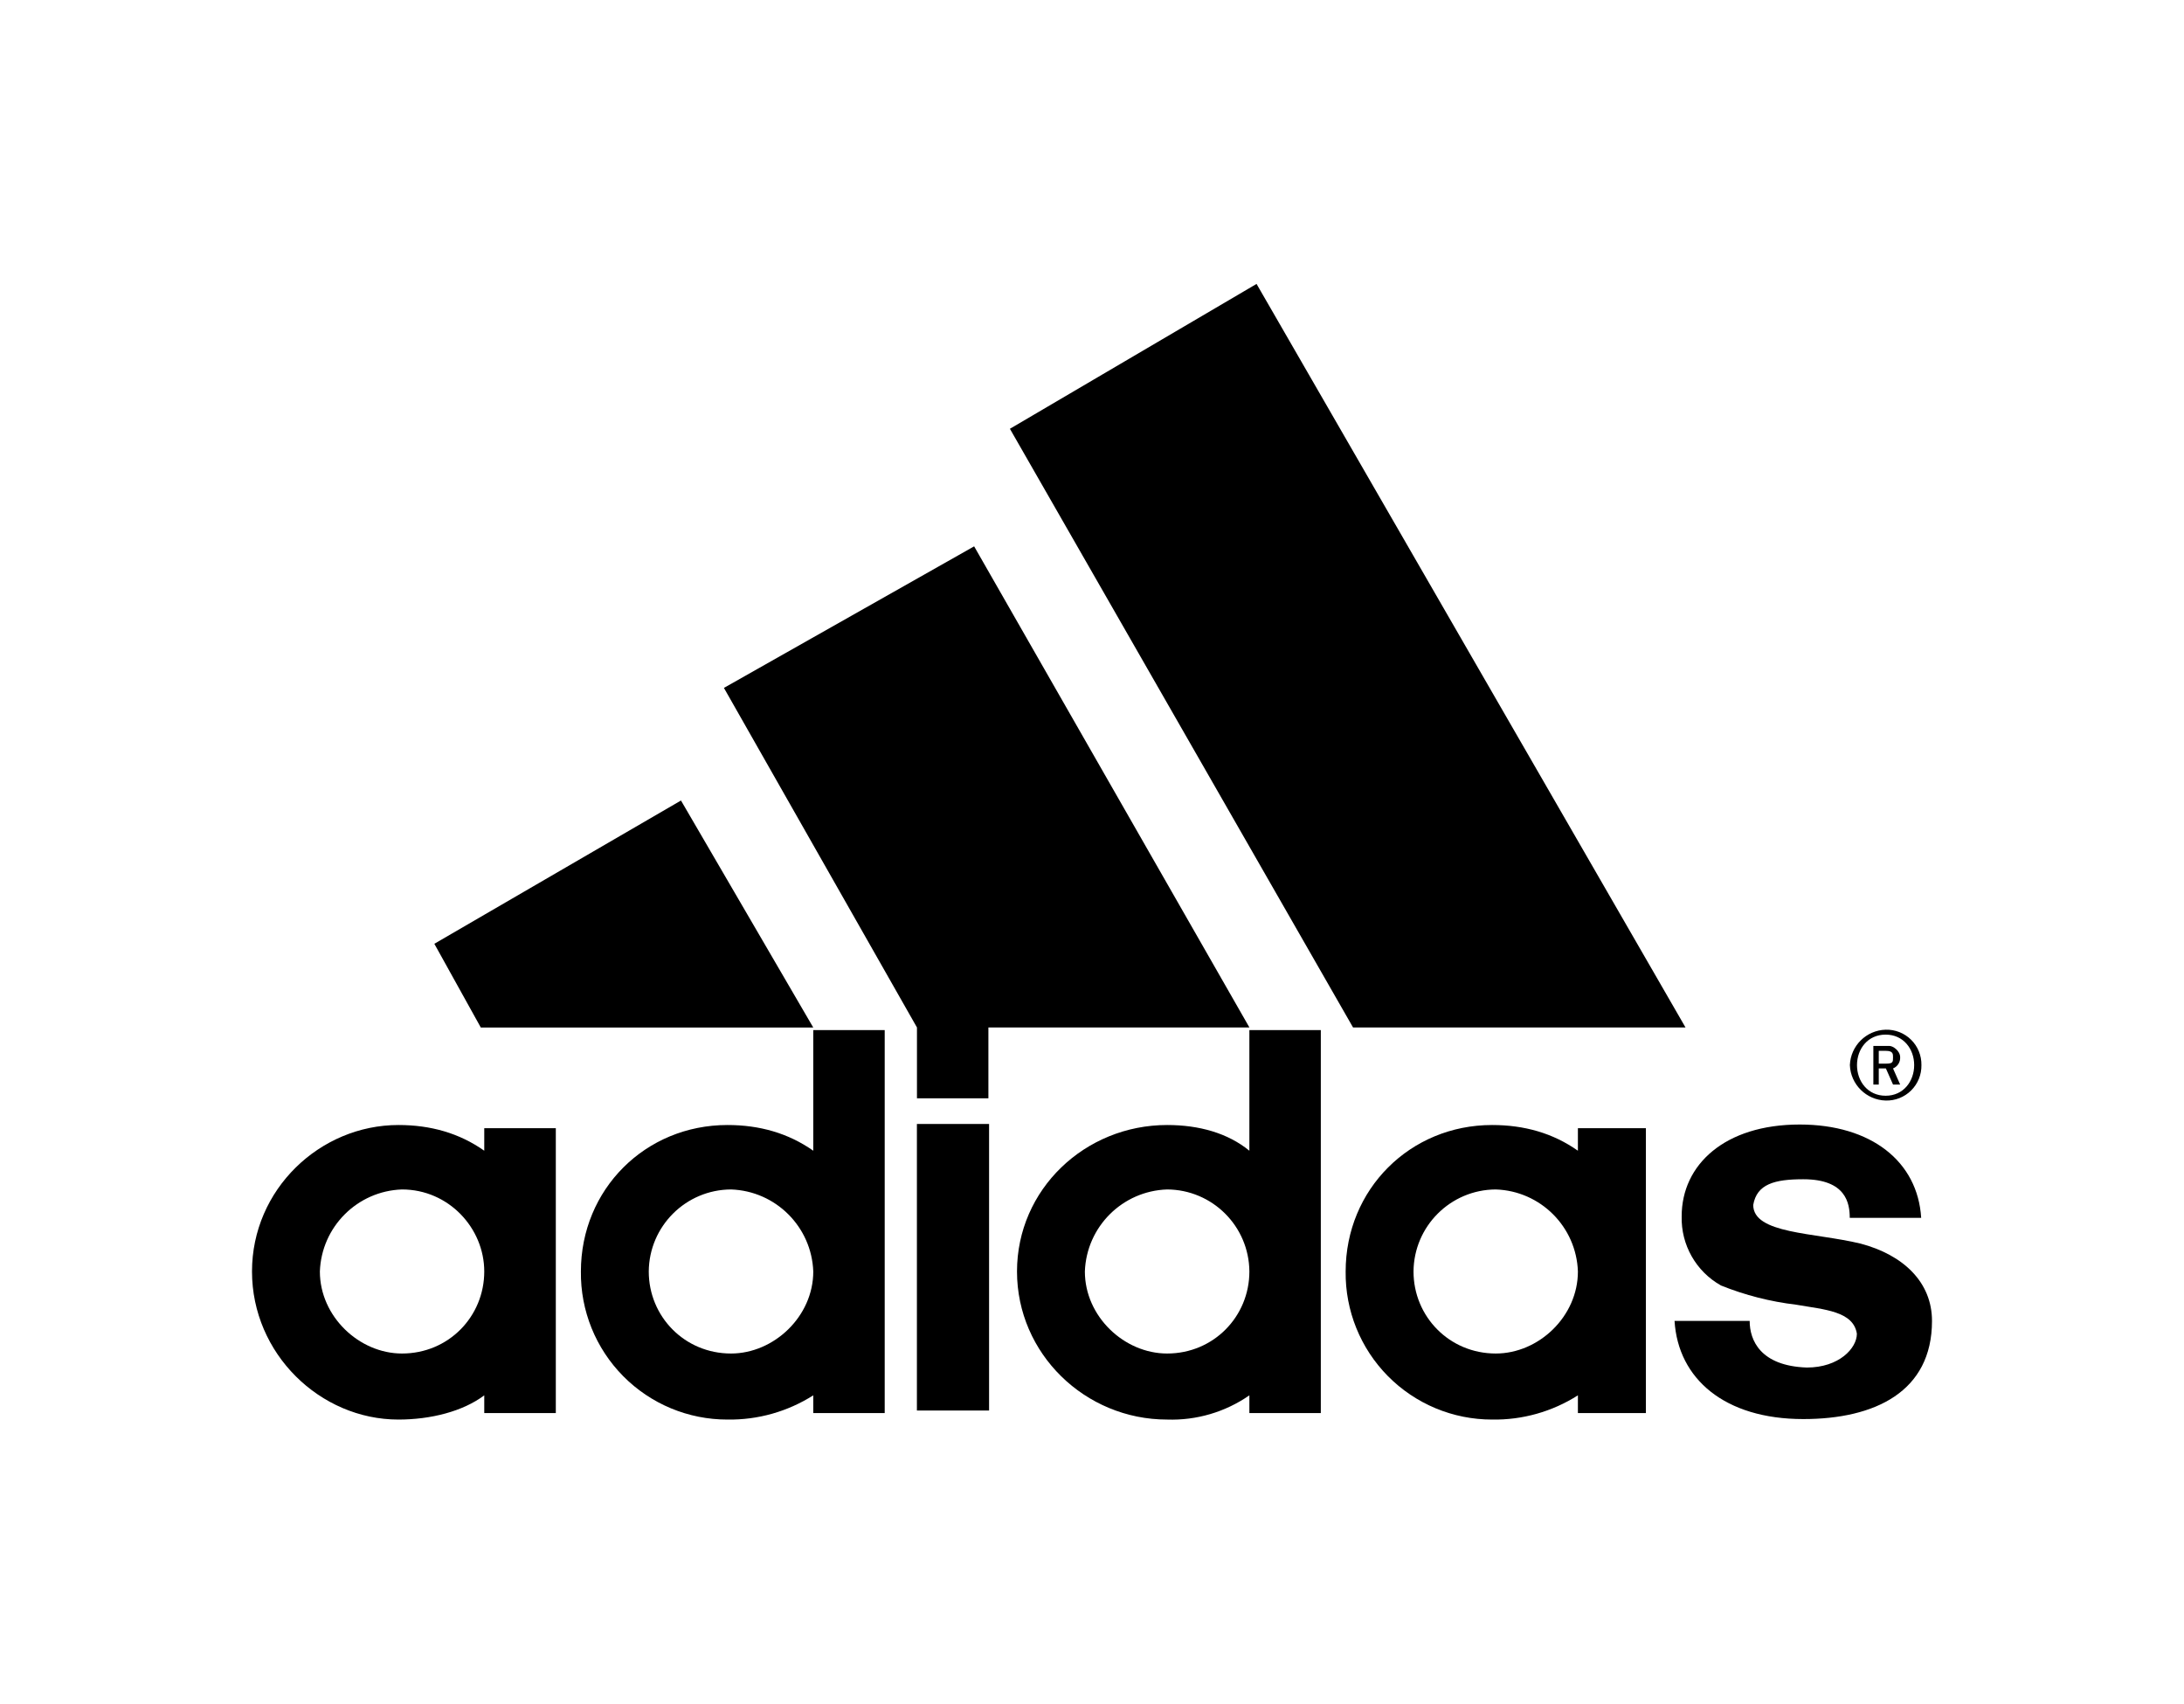
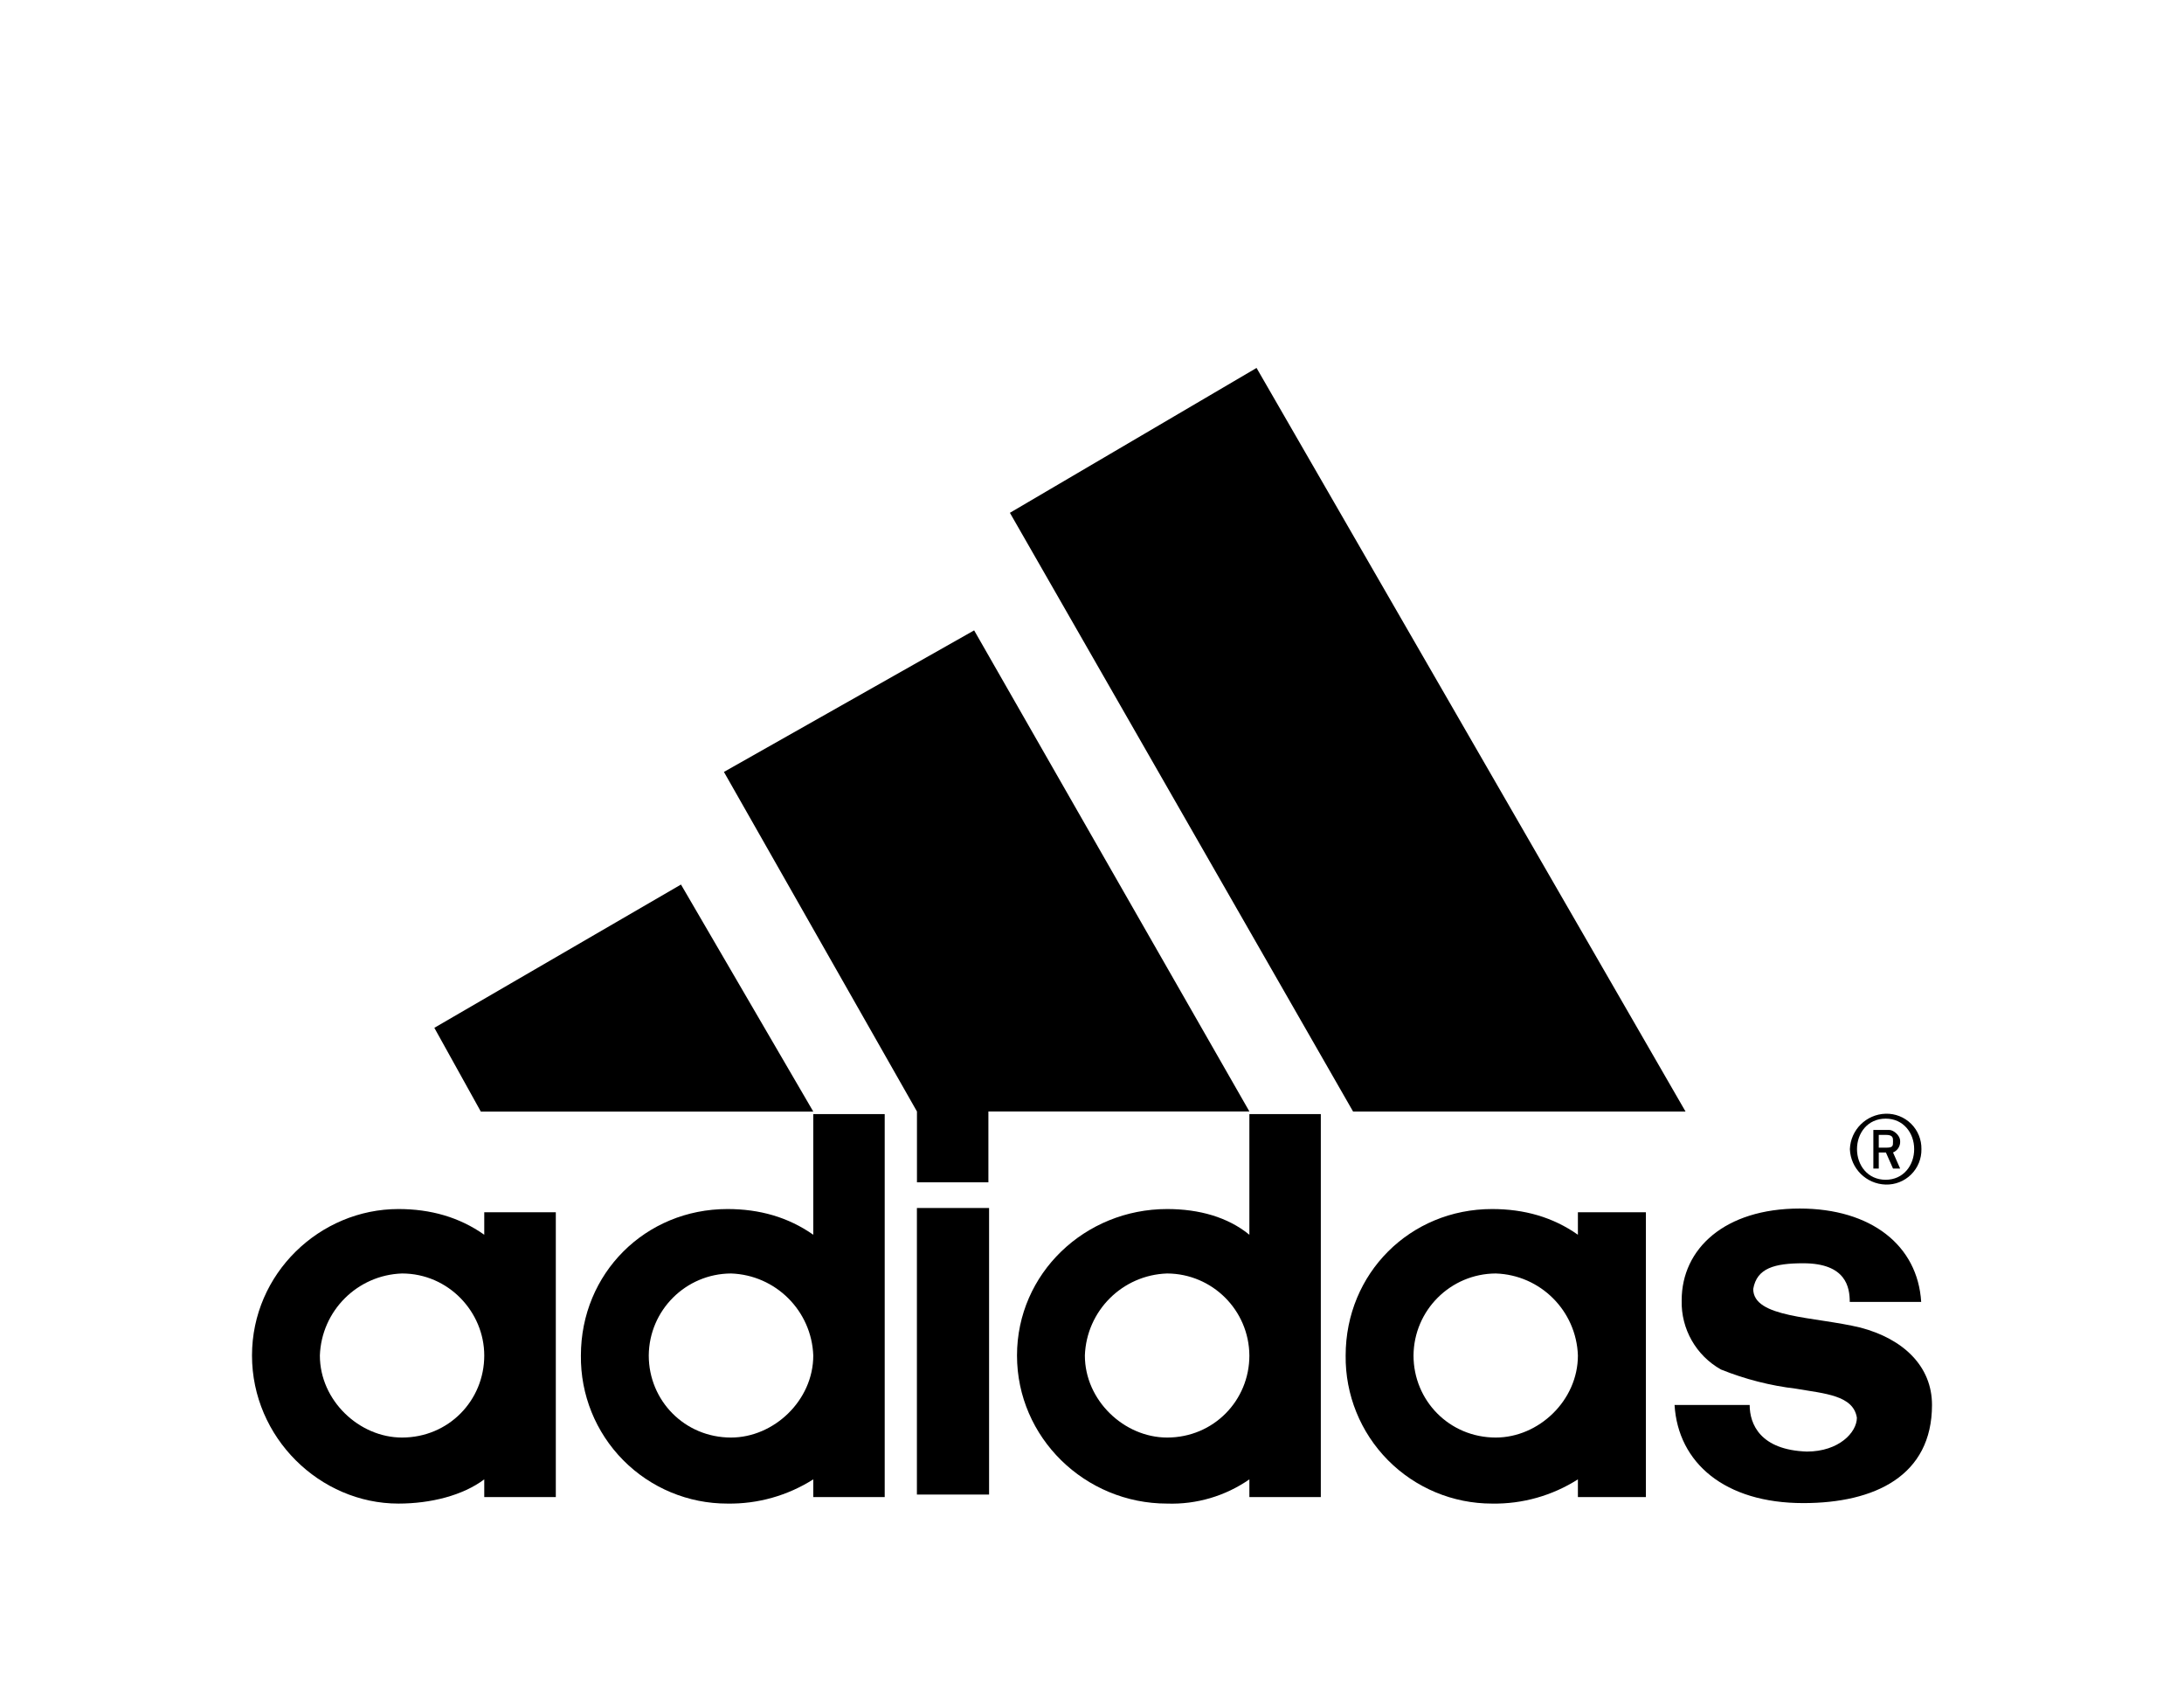
- <svg xmlns="http://www.w3.org/2000/svg" height="100%" width="100%" viewBox="-44.999 -50.683 389.991 304.099">
+ <svg xmlns="http://www.w3.org/2000/svg" height="100%" width="100%" viewBox="-44.999 -65.683 389.991 304.099">
  <g clip-path="url(#d)" transform="matrix(21.955 0 0 -21.955 -2044.076 10480)">
    <path d="M105.72 468.11c-.639 0-1.018.327-1.047.798h.611c0-.157.087-.366.465-.379.262 0 .407.157.407.275-.029.183-.262.196-.494.236a2.389 2.389 0 00-.611.156.626.626 0 00-.32.563c0 .419.35.746.96.746.582 0 .96-.301.988-.759h-.581c0 .117-.029.314-.378.314-.233 0-.378-.039-.407-.209 0-.236.494-.223.872-.314.349-.092.582-.314.582-.629 0-.576-.465-.798-1.047-.798" />
  </g>
  <path d="M32.56 117.8l44.042-25.578 23.624 40.53H40.86" />
  <path stroke-width="12.888" stroke="#000" d="M125.174 201.12v-51.155" />
  <g clip-path="url(#c)" transform="matrix(21.955 0 0 -21.955 -2044.076 10480)">
    <path d="M93.655 469.31c0-.366.32-.667.668-.667.379 0 .669.301.669.667 0 .353-.29.667-.669.667a.692.692 0 01-.668-.667m.639-1.204c-.639 0-1.191.537-1.191 1.204 0 .667.552 1.191 1.191 1.191.262 0 .495-.066.698-.209v.183h.582v-2.316h-.582v.144c-.174-.131-.436-.197-.698-.197" />
  </g>
  <path d="M196.614 132.74L135.337 25.863 179.38 0l76.601 132.74" />
  <g clip-path="url(#b)" transform="matrix(21.955 0 0 -21.955 -2044.076 10480)">
    <path d="M96.33 469.31c0-.366.291-.667.669-.667.348 0 .669.301.669.667a.693.693 0 01-.669.667.672.672 0 01-.669-.667m.64-1.204a1.19 1.19 0 00-1.192 1.204c0 .667.523 1.191 1.192 1.191.261 0 .494-.066.698-.209v.981h.581v-3.114h-.581v.144a1.265 1.265 0 00-.698-.197" />
  </g>
  <path d="M84.27 72.119l44.68-25.27 49.156 85.888h-46.61v12.646H118.74v-12.646" />
  <g clip-path="url(#a)" transform="matrix(21.955 0 0 -21.955 -2044.076 10480)">
    <path d="M106.39 470.7a.3.3 0 00-.291.288.3.3 0 00.291.288.283.283 0 00.291-.288.283.283 0 00-.291-.288m0 .536c-.146 0-.233-.117-.233-.248s.087-.249.233-.249c.145 0 .232.118.232.249s-.087.248-.232.248" />
    <path d="M106.45 470.83l-.058.131h-.058v-.131h-.044v.314h.131c.029 0 .087-.04.087-.092a.093.093 0 00-.058-.091l.058-.131m-.116.274h-.058V471h.058c.058 0 .058.013.058.052 0 .027 0 .052-.058.052m-3.842-1.794c0-.366.291-.667.669-.667.349 0 .668.301.668.667a.691.691 0 01-.668.667.672.672 0 01-.669-.667m.639-1.204a1.19 1.19 0 00-1.191 1.204c0 .667.523 1.191 1.191 1.191.262 0 .495-.066.698-.209v.183h.553v-2.316h-.553v.144a1.26 1.26 0 00-.698-.197m-3.312 1.204c0-.366.32-.667.669-.667.378 0 .669.301.669.667a.672.672 0 01-.669.667.692.692 0 01-.669-.667m1.338 1.963h.581v-3.114h-.581v.144a1.107 1.107 0 00-.669-.197c-.669 0-1.221.537-1.221 1.204 0 .667.552 1.191 1.221 1.191.261 0 .494-.066.669-.209z" />
  </g>
</svg>
